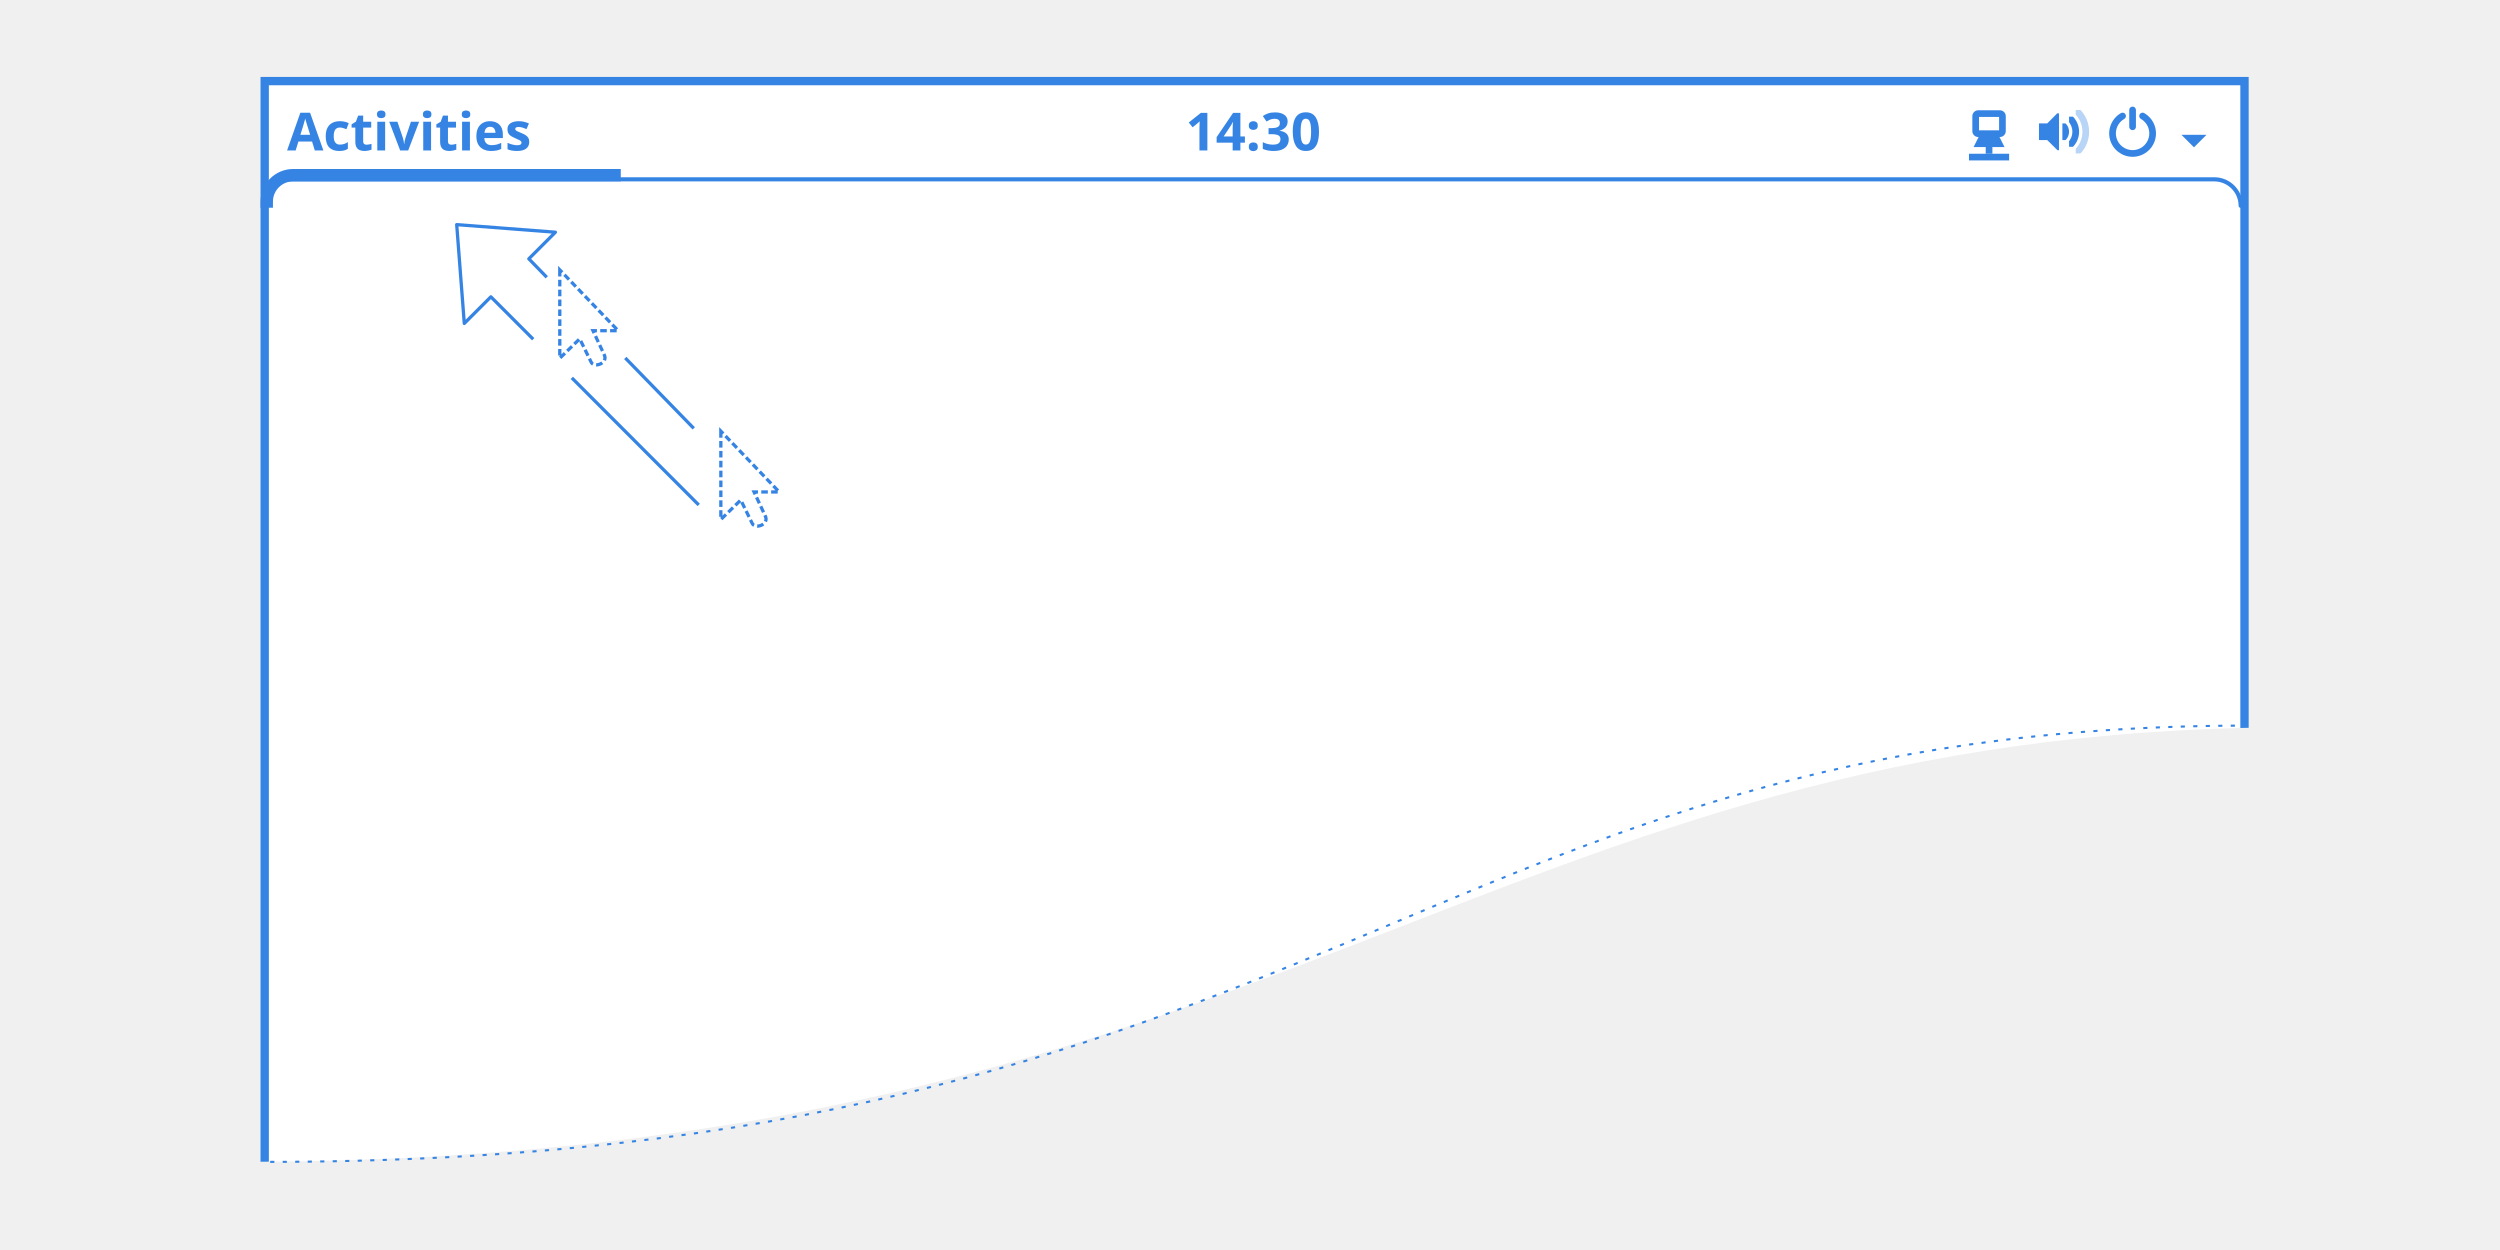
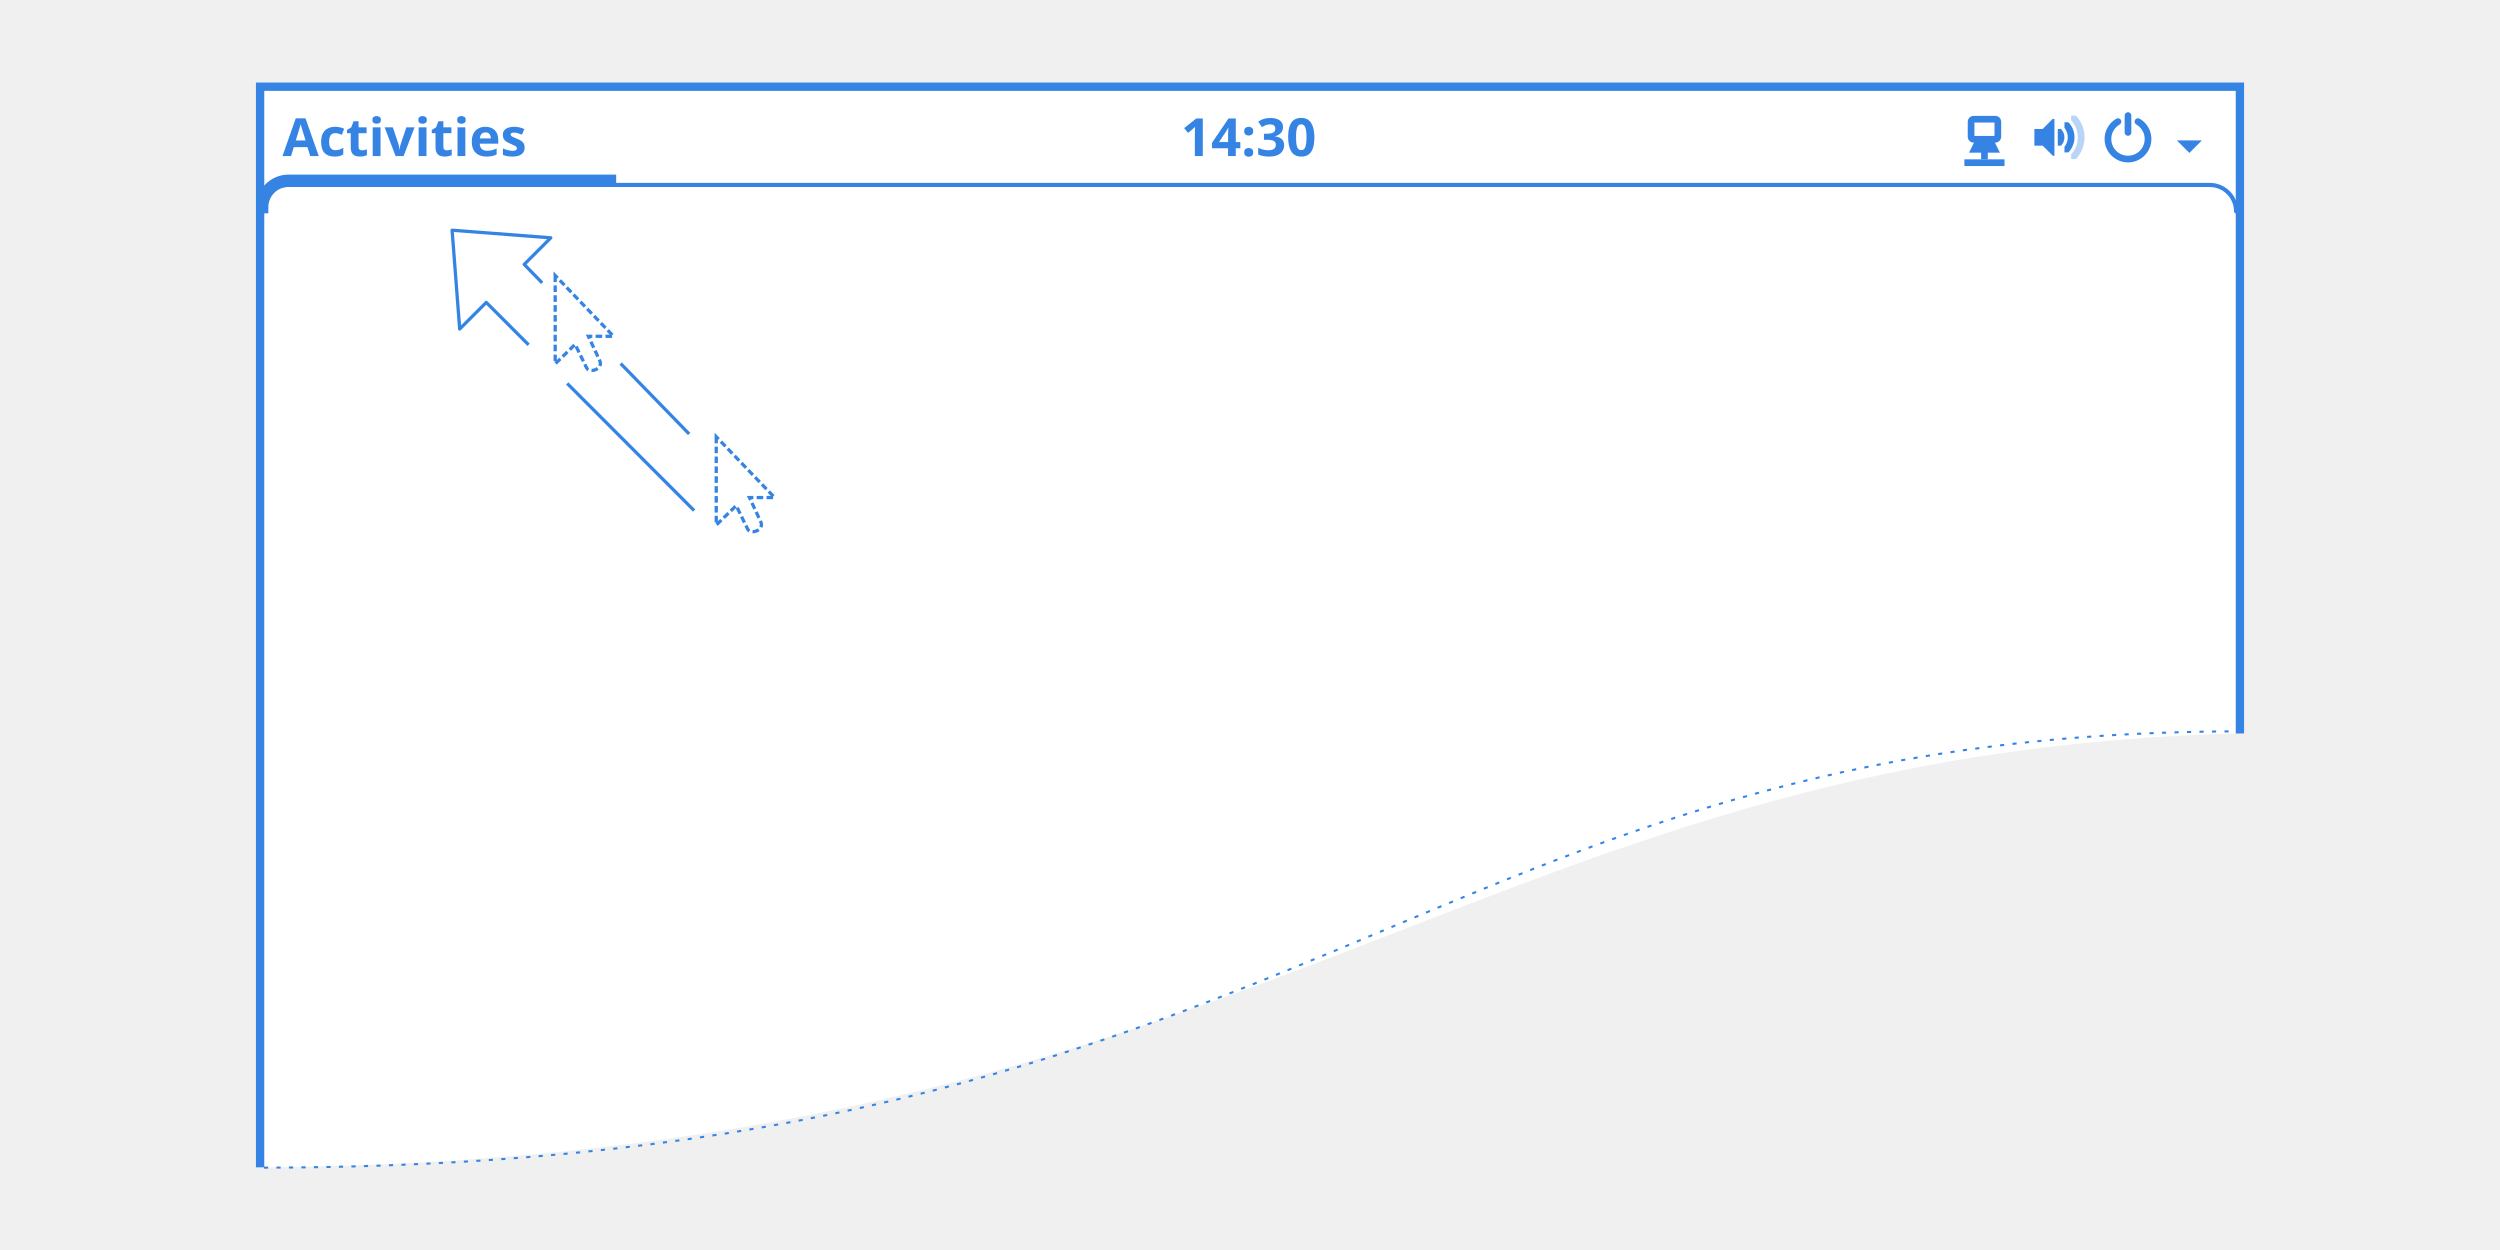
- <svg xmlns="http://www.w3.org/2000/svg" xmlns:xlink="http://www.w3.org/1999/xlink" width="1200" height="600">
+ <svg xmlns="http://www.w3.org/2000/svg" xmlns:xlink="http://www.w3.org/1999/xlink" width="600" height="300">
  <defs>
    <clipPath clipPathUnits="userSpaceOnUse" id="b">
      <path d="M228.46 29.202h833.574V319.49c-330.237 0-408.683 175.77-833.574 175.77z" style="marker:none" color="#000" overflow="visible" fill="#babdb6" />
    </clipPath>
    <clipPath clipPathUnits="userSpaceOnUse" id="e">
      <path style="marker:none" color="#bebebe" overflow="visible" fill="#bebebe" stroke-width="2" d="M26.85 220.75h3.825v6.375H26.85z" />
    </clipPath>
    <clipPath clipPathUnits="userSpaceOnUse" id="f">
      <path style="marker:none" color="#bebebe" overflow="visible" fill="#bebebe" stroke-width="2" d="M26.966 221.33h2.898v5.216h-2.898z" />
    </clipPath>
    <clipPath clipPathUnits="userSpaceOnUse" id="g">
      <path style="marker:none" color="#bebebe" overflow="visible" fill="#bebebe" stroke-width="2" d="M26.999 221.502h1.876v4.873h-1.876z" />
    </clipPath>
    <linearGradient xlink:href="#a" id="d" gradientUnits="userSpaceOnUse" x1="29.09" y1="11.773" x2="33.971" y2="9.709" />
    <linearGradient id="a">
      <stop offset="0" />
      <stop offset="1" stop-color="#484848" />
    </linearGradient>
    <linearGradient xlink:href="#a" id="c" gradientUnits="userSpaceOnUse" x1="29.09" y1="11.773" x2="33.971" y2="9.709" />
  </defs>
-   <g clip-path="url(#b)" transform="matrix(1.18678 0 0 1.18678 -157.774 -30.075)">
+   <g clip-path="url(#b)" transform="matrix(.59339 0 0 .59339 -79.99 -13.693)">
    <g transform="matrix(4 0 0 4 172 -591)">
      <path style="marker:none" color="#bebebe" overflow="visible" fill="none" d="M20 276h16v16H20z" />
      <rect style="marker:none" width="2" height="2" x="23.062" y="279" rx=".385" ry=".379" color="#000" overflow="visible" />
      <rect ry=".379" rx=".385" y="279" x="27.062" height="2" width="2" style="marker:none" color="#000" overflow="visible" />
      <rect style="marker:none" width="2" height="2" x="31.062" y="279" rx=".385" ry=".379" color="#000" overflow="visible" />
      <rect ry=".379" rx=".385" y="283.016" x="23.062" height="2" width="2" style="marker:none" color="#000" overflow="visible" />
      <rect style="marker:none" width="2" height="2" x="27.062" y="283.016" rx=".385" ry=".379" color="#000" overflow="visible" />
      <rect ry=".379" rx=".385" y="283.016" x="31.062" height="2" width="2" style="marker:none" color="#000" overflow="visible" />
      <rect style="marker:none" width="2" height="2" x="23.062" y="287" rx=".385" ry=".379" color="#000" overflow="visible" />
      <rect ry=".379" rx=".385" y="287" x="27.062" height="2" width="2" style="marker:none" color="#000" overflow="visible" />
      <rect style="marker:none" width="2" height="2" x="31.062" y="287" rx=".385" ry=".379" color="#000" overflow="visible" />
    </g>
    <path style="marker:none" d="M239.06 57.414h800.88V108.9s-4.029-10.606-11.1-10.96L249 99c-4.596-.354-9.94 5.5-9.94 5.5z" color="#000" overflow="visible" fill="#fff" />
    <path style="marker:none" color="#000" overflow="visible" fill="#fff" stroke="#3584e4" stroke-width="3.372" d="M240.001 58.15h800.743v599.998H240.001z" />
    <path d="M1039.199 108.555c0-5.898-4.781-10.68-10.68-10.68H250.52c-5.898 0-10.68 4.782-10.68 10.68" fill="none" stroke="#3584e4" stroke-width="1.685" stroke-linecap="round" />
    <text y="86.187" x="628.846" style="line-height:0%;-inkscape-font-specification:'Cantarell Bold';text-align:center" font-weight="700" font-family="Cantarell" letter-spacing="0" word-spacing="0" text-anchor="middle" fill="#3584e4" transform="translate(11)">
      <tspan style="line-height:1.25" y="86.187" x="628.846" font-size="21.262">14:30</tspan>
    </text>
    <path d="M381.52 96.192h-130c-5.898 0-10.68 4.781-10.68 10.68" fill="none" stroke="#3584e4" stroke-width="5" stroke-linecap="square" />
    <text y="86.187" x="238.059" style="line-height:0%;-inkscape-font-specification:'Cantarell Bold';text-align:start" font-weight="700" font-family="Cantarell" letter-spacing="0" word-spacing="0" fill="#3584e4" transform="translate(11)">
      <tspan style="line-height:1.25" y="86.187" x="238.059" font-size="21.262">Activities</tspan>
    </text>
    <path style="marker:none" color="#000" overflow="visible" opacity=".706" fill="none" d="M733.912 129.896h32.362v32.362h-32.362z" />
  </g>
  <g color="#000" stroke-width=".613">
-     <path d="M303 299.863L290.667 287.2m-15.048-15.45l-3.13-3.214 4.95-4.95-18.384-1.414 1.414 18.385 4.95-4.95 7.671 7.672m7.625 7.625l23.21 23.21" style="marker:none" overflow="visible" fill="none" stroke="#3584e4" stroke-linecap="square" stroke-linejoin="round" stroke-dashoffset=".95" transform="matrix(2.57685 0 0 2.57982 -448.33 -568.541)" />
+     <path d="M303 299.863L290.667 287.2m-15.048-15.45l-3.13-3.214 4.95-4.95-18.384-1.414 1.414 18.385 4.95-4.95 7.671 7.672m7.625 7.625l23.21 23.21" style="marker:none" overflow="visible" fill="none" stroke="#3584e4" stroke-linecap="square" stroke-linejoin="round" stroke-dashoffset=".95" transform="matrix(1.28842 0 0 1.28991 -225.268 -282.926)" />
    <g stroke-miterlimit="10">
-       <path style="marker:none" d="M26.605 2.318v16.44l3.712-3.624 2.122 4.331c.52 1.172 3.22.23 2.452-1.337l-2.099-4.496h4.685z" display="block" overflow="visible" fill="url(#c)" stroke="#fff" transform="matrix(2.57685 0 0 2.57982 200.14 123.572)" />
-       <path d="M26.605 2.318v16.44l3.712-3.624 2.122 4.331c.52 1.172 3.22.23 2.452-1.337l-2.099-4.496h4.685z" style="marker:none" display="block" overflow="visible" fill="#fff" stroke="#3584e4" stroke-dasharray="1.226,.613" transform="matrix(2.57685 0 0 2.57982 200.14 123.572)" />
+       <path style="marker:none" d="M26.605 2.318v16.44l3.712-3.624 2.122 4.331c.52 1.172 3.22.23 2.452-1.337l-2.099-4.496h4.685z" display="block" overflow="visible" fill="url(#c)" stroke="#fff" transform="matrix(1.28842 0 0 1.28991 98.967 63.131)" />
+       <path d="M26.605 2.318v16.44l3.712-3.624 2.122 4.331c.52 1.172 3.22.23 2.452-1.337l-2.099-4.496h4.685z" style="marker:none" display="block" overflow="visible" fill="#fff" stroke="#3584e4" stroke-dasharray="1.226,.613" transform="matrix(1.28842 0 0 1.28991 98.967 63.131)" />
    </g>
    <g stroke-miterlimit="10">
-       <path style="marker:none" d="M26.605 2.318v16.44l3.712-3.624 2.122 4.331c.52 1.172 3.22.23 2.452-1.337l-2.099-4.496h4.685z" display="block" overflow="visible" fill="url(#d)" stroke="#fff" transform="matrix(2.57685 0 0 2.57982 277.446 200.967)" />
-       <path d="M26.605 2.318v16.44l3.712-3.624 2.122 4.331c.52 1.172 3.22.23 2.452-1.337l-2.099-4.496h4.685z" style="marker:none" display="block" overflow="visible" fill="#fff" stroke="#3584e4" stroke-dasharray="1.226,.613" transform="matrix(2.57685 0 0 2.57982 277.446 200.967)" />
+       <path style="marker:none" d="M26.605 2.318v16.44l3.712-3.624 2.122 4.331c.52 1.172 3.22.23 2.452-1.337l-2.099-4.496h4.685z" display="block" overflow="visible" fill="url(#d)" stroke="#fff" transform="matrix(1.28842 0 0 1.28991 137.62 101.828)" />
+       <path d="M26.605 2.318v16.44l3.712-3.624 2.122 4.331c.52 1.172 3.22.23 2.452-1.337l-2.099-4.496h4.685z" style="marker:none" display="block" overflow="visible" fill="#fff" stroke="#3584e4" stroke-dasharray="1.226,.613" transform="matrix(1.28842 0 0 1.28991 137.62 101.828)" />
    </g>
  </g>
  <g fill="#3584e4">
-     <path style="marker:none" d="M978.703 59.218h3.987l4.765-4.815.878.025v17.654l-.764.001-4.879-4.84h-3.987z" color="#bebebe" overflow="visible" />
-     <path style="line-height:normal;font-variant-ligatures:normal;font-variant-position:normal;font-variant-caps:normal;font-variant-numeric:normal;font-variant-alternates:normal;font-feature-settings:normal;text-indent:0;text-align:start;text-decoration-line:none;text-decoration-style:solid;text-decoration-color:#000;text-transform:none;text-orientation:mixed;white-space:normal;shape-padding:0;isolation:auto;mix-blend-mode:normal;solid-color:#000;solid-opacity:1" d="M27.178 220.396a1.275 1.275 0 00-.889 2.19 1.91 1.91 0 010 2.703 1.276 1.276 0 101.805 1.805 4.466 4.466 0 000-6.313 1.275 1.275 0 00-.916-.385z" clip-path="url(#e)" transform="matrix(1.25877 0 0 1.25877 956.14 -218.656)" color="#000" font-weight="400" font-family="sans-serif" overflow="visible" />
-     <path style="line-height:normal;font-variant-ligatures:normal;font-variant-position:normal;font-variant-caps:normal;font-variant-numeric:normal;font-variant-alternates:normal;font-feature-settings:normal;text-indent:0;text-align:start;text-decoration-line:none;text-decoration-style:solid;text-decoration-color:#000;text-transform:none;text-orientation:mixed;white-space:normal;shape-padding:0;isolation:auto;mix-blend-mode:normal;solid-color:#000;solid-opacity:1" d="M27.186 221.098a.58.58 0 00-.405.996 2.606 2.606 0 010 3.687.58.58 0 10.82.82 3.769 3.769 0 000-5.328.58.58 0 00-.415-.175z" clip-path="url(#f)" transform="matrix(2.7693 0 0 2.7693 918.47 -556.92)" color="#000" font-weight="400" font-family="sans-serif" overflow="visible" />
-     <path style="line-height:normal;font-variant-ligatures:normal;font-variant-position:normal;font-variant-caps:normal;font-variant-numeric:normal;font-variant-alternates:normal;font-feature-settings:normal;text-indent:0;text-align:start;text-decoration-line:none;text-decoration-style:solid;text-decoration-color:#000;text-transform:none;text-orientation:mixed;white-space:normal;shape-padding:0;isolation:auto;mix-blend-mode:normal;solid-color:#000;solid-opacity:1" d="M27.188 221.305a.375.375 0 00-.262.644 2.811 2.811 0 010 3.977.376.376 0 10.531.531 3.564 3.564 0 000-5.039.375.375 0 00-.27-.113z" clip-path="url(#g)" transform="translate(880.802 -895.182) scale(4.27983)" color="#000" font-weight="400" font-family="sans-serif" overflow="visible" opacity=".35" />
-     <path style="line-height:normal;font-variant-ligatures:normal;font-variant-position:normal;font-variant-caps:normal;font-variant-numeric:normal;font-variant-alternates:normal;font-feature-settings:normal;text-indent:0;text-align:start;text-decoration-line:none;text-decoration-style:solid;text-decoration-color:#000;text-transform:none;text-orientation:mixed;white-space:normal;shape-padding:0;isolation:auto;mix-blend-mode:normal;solid-color:#000;solid-opacity:1;marker:none" d="M1018.889 54.082a1.605 1.605 0 00-.874.227 11.25 11.25 0 00-5.225 12.63 11.247 11.247 0 0010.835 8.328c5.072.006 9.532-3.4 10.858-8.296a11.252 11.252 0 00-5.19-12.646 1.605 1.605 0 10-1.614 2.773 8.014 8.014 0 013.706 9.033 8.009 8.009 0 01-7.755 5.927 8.009 8.009 0 01-7.738-5.949 8.011 8.011 0 013.731-9.023 1.605 1.605 0 00-.734-3.003z" color="#000" font-weight="400" font-family="sans-serif" overflow="visible" />
-     <path style="line-height:normal;font-variant-ligatures:normal;font-variant-position:normal;font-variant-caps:normal;font-variant-numeric:normal;font-variant-alternates:normal;font-feature-settings:normal;text-indent:0;text-align:start;text-decoration-line:none;text-decoration-style:solid;text-decoration-color:#000;text-transform:none;text-orientation:mixed;white-space:normal;shape-padding:0;isolation:auto;mix-blend-mode:normal;solid-color:#000;solid-opacity:1" d="M1023.616 51.17a1.605 1.605 0 00-1.58 1.63v8.024a1.605 1.605 0 103.209 0V52.8a1.605 1.605 0 00-1.629-1.629z" color="#000" font-weight="400" font-family="sans-serif" overflow="visible" />
-     <path style="line-height:normal;-inkscape-font-specification:Sans;text-indent:0;text-align:start;text-decoration-line:none;text-transform:none;marker:none" d="M949.53 52.93c-1.528 0-2.809 1.281-2.809 2.81v7.221c0 1.529 1.28 2.81 2.809 2.81h.2l-1.254 2.507-1.154 2.307h14.846l-1.153-2.307-1.254-2.508h.2c1.528 0 2.809-1.28 2.809-2.809V55.74c0-1.528-1.28-2.808-2.809-2.808zm.4 3.21h9.63v6.42h-9.63z" color="#bebebe" font-weight="400" font-family="Sans" overflow="visible" />
-     <path style="line-height:normal;font-variant-ligatures:normal;font-variant-position:normal;font-variant-caps:normal;font-variant-numeric:normal;font-variant-alternates:normal;font-feature-settings:normal;text-indent:0;text-align:start;text-decoration-line:none;text-decoration-style:solid;text-decoration-color:#000;text-transform:none;text-orientation:mixed;white-space:normal;shape-padding:0;isolation:auto;mix-blend-mode:normal;solid-color:#000;solid-opacity:1;marker:none" d="M953.14 67.376v6.42h3.21v-6.42z" color="#bebebe" font-weight="400" font-family="sans-serif" overflow="visible" />
-     <path style="line-height:normal;font-variant-ligatures:normal;font-variant-position:normal;font-variant-caps:normal;font-variant-numeric:normal;font-variant-alternates:normal;font-feature-settings:normal;text-indent:0;text-align:start;text-decoration-line:none;text-decoration-style:solid;text-decoration-color:#000;text-transform:none;text-orientation:mixed;white-space:normal;shape-padding:0;isolation:auto;mix-blend-mode:normal;solid-color:#000;solid-opacity:1;marker:none" d="M945.115 73.795v3.209h19.26v-3.209z" color="#bebebe" font-weight="400" font-family="sans-serif" overflow="visible" />
-     <path d="M1059.122 64.701l-6.019 6.019-6.018-6.019z" style="marker:none" color="#000" overflow="visible" />
+     <path style="marker:none" d="M488.249 30.954h1.993l2.383-2.407.439.012v8.827h-.382l-2.44-2.42h-1.993z" color="#bebebe" overflow="visible" />
+     <path style="line-height:normal;font-variant-ligatures:normal;font-variant-position:normal;font-variant-caps:normal;font-variant-numeric:normal;font-variant-alternates:normal;font-feature-settings:normal;text-indent:0;text-align:start;text-decoration-line:none;text-decoration-style:solid;text-decoration-color:#000;text-transform:none;text-orientation:mixed;white-space:normal;shape-padding:0;isolation:auto;mix-blend-mode:normal;solid-color:#000;solid-opacity:1" d="M27.178 220.396a1.275 1.275 0 00-.889 2.19 1.91 1.91 0 010 2.703 1.276 1.276 0 101.805 1.805 4.466 4.466 0 000-6.313 1.275 1.275 0 00-.916-.385z" clip-path="url(#e)" transform="matrix(.62939 0 0 .62939 476.967 -107.983)" color="#000" font-weight="400" font-family="sans-serif" overflow="visible" />
+     <path style="line-height:normal;font-variant-ligatures:normal;font-variant-position:normal;font-variant-caps:normal;font-variant-numeric:normal;font-variant-alternates:normal;font-feature-settings:normal;text-indent:0;text-align:start;text-decoration-line:none;text-decoration-style:solid;text-decoration-color:#000;text-transform:none;text-orientation:mixed;white-space:normal;shape-padding:0;isolation:auto;mix-blend-mode:normal;solid-color:#000;solid-opacity:1" d="M27.186 221.098a.58.58 0 00-.405.996 2.606 2.606 0 010 3.687.58.58 0 10.82.82 3.769 3.769 0 000-5.328.58.58 0 00-.415-.175z" clip-path="url(#f)" transform="matrix(1.38465 0 0 1.38465 458.132 -277.115)" color="#000" font-weight="400" font-family="sans-serif" overflow="visible" />
+     <path style="line-height:normal;font-variant-ligatures:normal;font-variant-position:normal;font-variant-caps:normal;font-variant-numeric:normal;font-variant-alternates:normal;font-feature-settings:normal;text-indent:0;text-align:start;text-decoration-line:none;text-decoration-style:solid;text-decoration-color:#000;text-transform:none;text-orientation:mixed;white-space:normal;shape-padding:0;isolation:auto;mix-blend-mode:normal;solid-color:#000;solid-opacity:1" d="M27.188 221.305a.375.375 0 00-.262.644 2.811 2.811 0 010 3.977.376.376 0 10.531.531 3.564 3.564 0 000-5.039.375.375 0 00-.27-.113z" clip-path="url(#g)" transform="matrix(2.13992 0 0 2.13992 439.298 -446.246)" color="#000" font-weight="400" font-family="sans-serif" overflow="visible" opacity=".35" />
+     <path style="line-height:normal;font-variant-ligatures:normal;font-variant-position:normal;font-variant-caps:normal;font-variant-numeric:normal;font-variant-alternates:normal;font-feature-settings:normal;text-indent:0;text-align:start;text-decoration-line:none;text-decoration-style:solid;text-decoration-color:#000;text-transform:none;text-orientation:mixed;white-space:normal;shape-padding:0;isolation:auto;mix-blend-mode:normal;solid-color:#000;solid-opacity:1;marker:none" d="M508.342 28.386a.803.803 0 00-.437.113 5.625 5.625 0 00-2.613 6.315 5.624 5.624 0 005.418 4.164 5.622 5.622 0 005.429-4.148 5.626 5.626 0 00-2.595-6.323.803.803 0 10-.807 1.387 4.007 4.007 0 011.853 4.516 4.004 4.004 0 01-3.878 2.964 4.004 4.004 0 01-3.869-2.974 4.006 4.006 0 011.866-4.512.803.803 0 00-.367-1.502z" color="#000" font-weight="400" font-family="sans-serif" overflow="visible" />
+     <path style="line-height:normal;font-variant-ligatures:normal;font-variant-position:normal;font-variant-caps:normal;font-variant-numeric:normal;font-variant-alternates:normal;font-feature-settings:normal;text-indent:0;text-align:start;text-decoration-line:none;text-decoration-style:solid;text-decoration-color:#000;text-transform:none;text-orientation:mixed;white-space:normal;shape-padding:0;isolation:auto;mix-blend-mode:normal;solid-color:#000;solid-opacity:1" d="M510.705 26.93a.803.803 0 00-.79.815v4.012a.803.803 0 101.605 0v-4.012a.803.803 0 00-.815-.815z" color="#000" font-weight="400" font-family="sans-serif" overflow="visible" />
+     <path style="line-height:normal;-inkscape-font-specification:Sans;text-indent:0;text-align:start;text-decoration-line:none;text-transform:none;marker:none" d="M473.662 27.81a1.42 1.42 0 00-1.404 1.405v3.61c0 .765.64 1.405 1.404 1.405h.1l-.627 1.254-.577 1.153h7.423l-.576-1.153-.627-1.254h.1a1.42 1.42 0 001.404-1.404v-3.611a1.42 1.42 0 00-1.404-1.405zm.2 1.605h4.815v3.21h-4.815z" color="#bebebe" font-weight="400" font-family="Sans" overflow="visible" />
+     <path style="line-height:normal;font-variant-ligatures:normal;font-variant-position:normal;font-variant-caps:normal;font-variant-numeric:normal;font-variant-alternates:normal;font-feature-settings:normal;text-indent:0;text-align:start;text-decoration-line:none;text-decoration-style:solid;text-decoration-color:#000;text-transform:none;text-orientation:mixed;white-space:normal;shape-padding:0;isolation:auto;mix-blend-mode:normal;solid-color:#000;solid-opacity:1;marker:none" d="M475.467 35.033v3.21h1.606v-3.21z" color="#bebebe" font-weight="400" font-family="sans-serif" overflow="visible" />
+     <path style="line-height:normal;font-variant-ligatures:normal;font-variant-position:normal;font-variant-caps:normal;font-variant-numeric:normal;font-variant-alternates:normal;font-feature-settings:normal;text-indent:0;text-align:start;text-decoration-line:none;text-decoration-style:solid;text-decoration-color:#000;text-transform:none;text-orientation:mixed;white-space:normal;shape-padding:0;isolation:auto;mix-blend-mode:normal;solid-color:#000;solid-opacity:1;marker:none" d="M471.455 38.242v1.605h9.63v-1.605z" color="#bebebe" font-weight="400" font-family="sans-serif" overflow="visible" />
+     <path d="M528.458 33.695l-3.01 3.01-3.008-3.01z" style="marker:none" color="#000" overflow="visible" />
  </g>
-   <path style="marker:none" d="M1078.75 348.293c-392.31 0-446.745 209.414-951.5 209.414" color="#000" overflow="visible" fill="none" stroke="#3584e4" stroke-dasharray="2,4" />
+   <path style="marker:none" d="M537.875 175.526c-196.155 0-223.373 104.707-475.75 104.707" color="#000" overflow="visible" fill="none" stroke="#3584e4" stroke-width=".5" stroke-dasharray="1,2" />
</svg>
